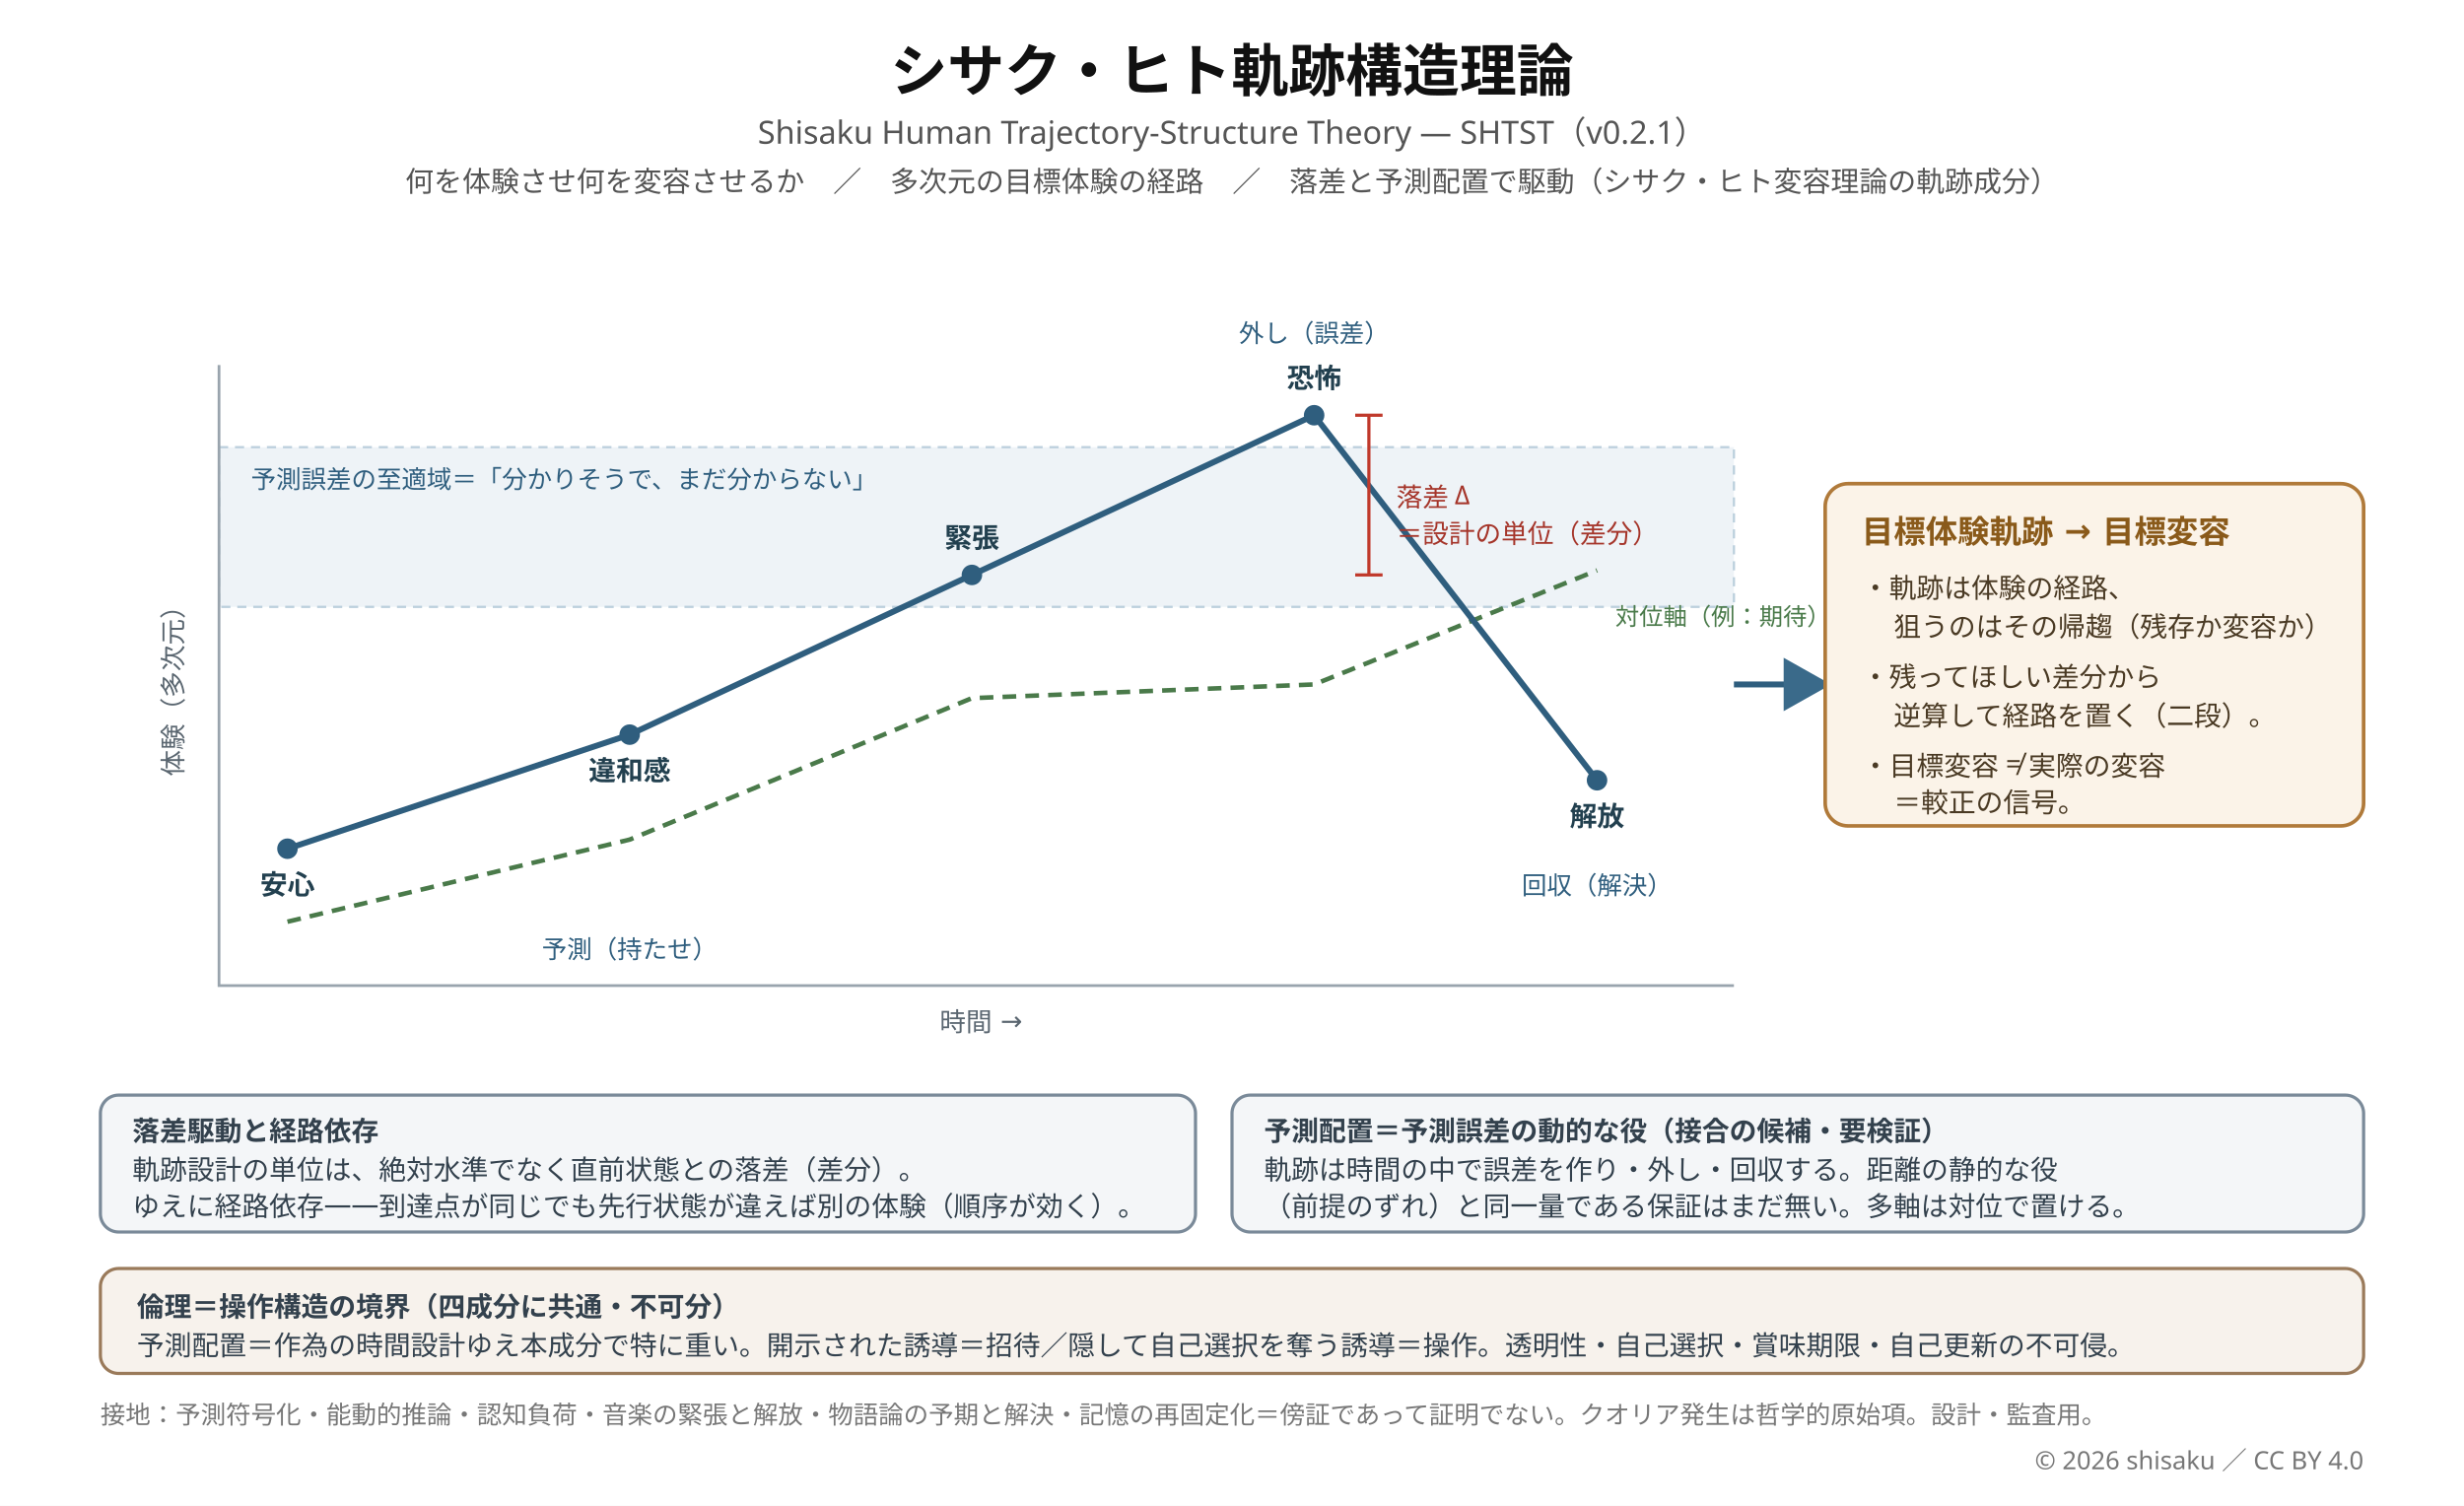
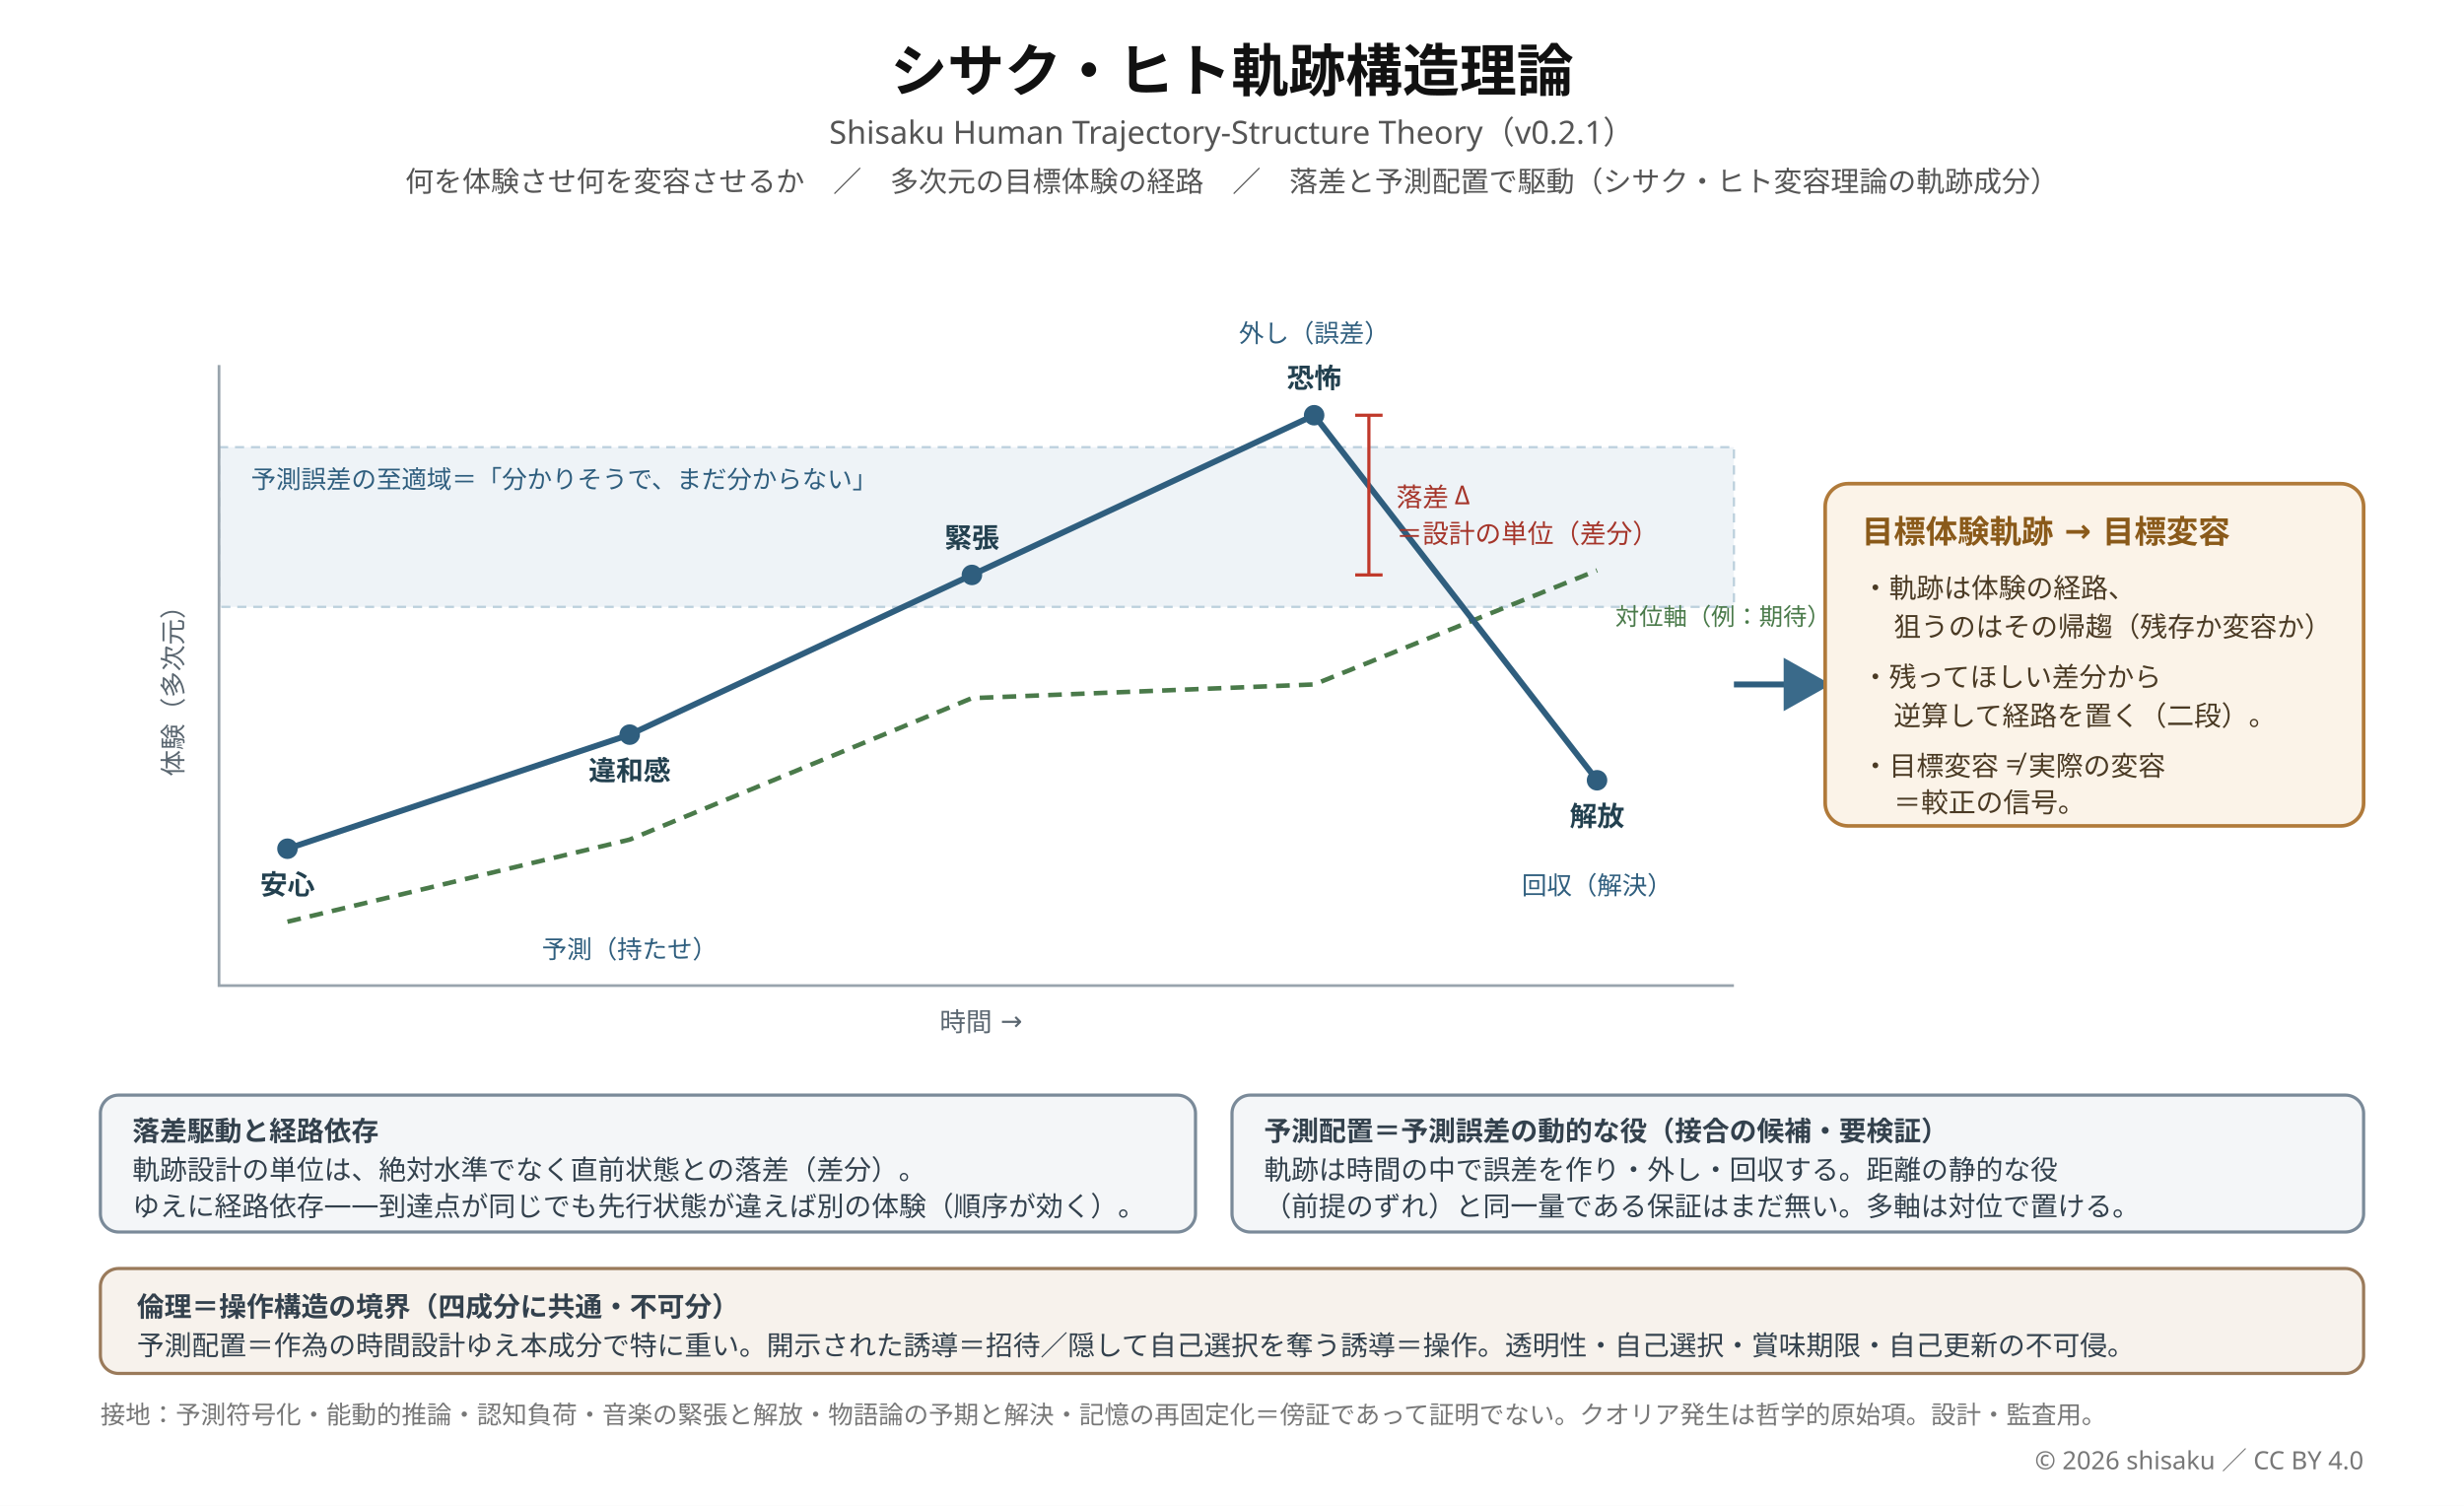
<svg xmlns="http://www.w3.org/2000/svg" viewBox="0 0 1080 660" font-family="'Hiragino Sans','Noto Sans JP','Yu Gothic',sans-serif">
  <defs>
    <marker id="arrow" markerWidth="9" markerHeight="9" refX="7" refY="4.5" orient="auto">
      <path d="M0,0 L8,4.5 L0,9 Z" fill="#444" />
    </marker>
    <marker id="arrowTraj" markerWidth="9" markerHeight="9" refX="7" refY="4.5" orient="auto">
      <path d="M0,0 L8,4.5 L0,9 Z" fill="#3a6a8a" />
    </marker>
    <marker id="arrowAmber" markerWidth="9" markerHeight="9" refX="7" refY="4.5" orient="auto">
      <path d="M0,0 L8,4.5 L0,9 Z" fill="#c98a2a" />
    </marker>
    <style>
      .bg{fill:#ffffff}
      .title{fill:#111;font-weight:700}
      .sub{fill:#555}
      .foot{fill:#777;font-size:11px}
      .footR{fill:#777;font-size:11px;text-anchor:end}
      .c-traj{stroke:#3a6a8a;fill:#e9f1f7;stroke-width:1.5}
      .c-trans{stroke:#b07a3a;fill:#fbf3e8;stroke-width:1.6}
      .c-prem{stroke:#7a8a99;fill:#f4f6f8;stroke-width:1.4}
      .c-eth{stroke:#9a7a5a;fill:#f7f2ec;stroke-width:1.4}
      .nlbl{fill:#1a2530;font-size:16px;text-anchor:middle;font-weight:700}
      .ann{fill:#33414d;font-size:12px}
      .annC{fill:#33414d;font-size:11.5px;text-anchor:middle}
      .transh{fill:#8a5a1a;font-size:14px;font-weight:700}
      .transb{fill:#4a3a24;font-size:12px}
      .amber{fill:#9a7a3a}
      .axis{stroke:#99a4ad;stroke-width:1.2;fill:none}
      .axlbl{fill:#5a6670;font-size:11.5px}
      .curveMain{stroke:#2f5e7e;stroke-width:2.6;fill:none}
      .curveCtr{stroke:#4a7a4a;stroke-width:2;fill:none;stroke-dasharray:6 4}
      .pt{fill:#2f5e7e}
      .ptlbl{fill:#22404f;font-size:12px;text-anchor:middle;font-weight:700}
      .gap{stroke:#c0392b;stroke-width:1.4;fill:none}
      .gaplbl{fill:#a5352a;font-size:11.5px}
      .band{fill:#eef3f7;stroke:#bcd0dd;stroke-width:1;stroke-dasharray:4 3}
      .pp{fill:#2f5e7e;font-size:11px;text-anchor:middle}
    </style>
  </defs>
  <rect class="bg" x="0" y="0" width="1080" height="660" />
  <text class="title" x="540" y="40" font-size="25" text-anchor="middle">シサク・ヒト軌跡構造理論</text>
-   <text class="sub" x="540" y="63" font-size="14" text-anchor="middle">Shisaku Human Trajectory-Structure Theory — SHTST（v0.2.1）</text>
+   <text class="sub" x="540" y="63" font-size="14" text-anchor="middle">Shisaku Human Trajectory-Structure Theory（v0.2.1）</text>
  <text class="sub" x="540" y="84" font-size="12.5" text-anchor="middle">何を体験させ何を変容させるか　／　多次元の目標体験の経路　／　落差と予測配置で駆動（シサク・ヒト変容理論の軌跡成分）</text>
  <rect class="band" x="96" y="196" width="664" height="70" />
  <text class="pp" x="110" y="214" text-anchor="start" style="text-anchor:start" fill="#7a8894">予測誤差の至適域＝「分かりそうで、まだ分からない」</text>
  <path class="axis" d="M96,160 L96,432 L760,432" />
  <text class="axlbl" x="430" y="452" text-anchor="middle">時間 →</text>
  <text class="axlbl" x="80" y="300" text-anchor="middle" transform="rotate(-90 80,300)">体験（多次元）</text>
  <polyline class="curveCtr" points="126,404 276,368 426,306 576,300 700,250" />
  <text class="ann" x="708" y="274" style="font-size:10.5px;fill:#4a7a4a">対位軸（例：期待）</text>
  <polyline class="curveMain" points="126,372 276,322 426,252 576,182 700,342" />
  <circle class="pt" cx="126" cy="372" r="4.5" />
  <circle class="pt" cx="276" cy="322" r="4.5" />
  <circle class="pt" cx="426" cy="252" r="4.5" />
  <circle class="pt" cx="576" cy="182" r="4.5" />
  <circle class="pt" cx="700" cy="342" r="4.5" />
  <text class="ptlbl" x="126" y="392">安心</text>
  <text class="ptlbl" x="276" y="342">違和感</text>
  <text class="ptlbl" x="426" y="240">緊張</text>
  <text class="ptlbl" x="576" y="170">恐怖</text>
  <text class="ptlbl" x="700" y="362">解放</text>
  <path class="gap" d="M600,252 L600,182" />
  <path class="gap" d="M594,252 L606,252" />
  <path class="gap" d="M594,182 L606,182" />
  <text class="gaplbl" x="612" y="222">落差 Δ</text>
  <text class="gaplbl" x="612" y="238" font-size="10.5">＝設計の単位（差分）</text>
  <text class="pp" x="276" y="420">予測（持たせ）</text>
  <text class="pp" x="576" y="150">外し（誤差）</text>
  <text class="pp" x="700" y="392">回収（解決）</text>
  <path class="curveMain" stroke-dasharray="1 0" d="M760,300 L800,300" marker-end="url(#arrowTraj)" />
  <rect class="c-trans" x="800" y="212" width="236" height="150" rx="10" />
  <text class="transh" x="816" y="238">目標体験軌跡 → 目標変容</text>
  <text class="transb" x="816" y="262">・軌跡は体験の経路、</text>
  <text class="transb" x="830" y="279">　狙うのはその帰趨（残存か変容か）</text>
  <text class="transb" x="816" y="301">・残ってほしい差分から</text>
  <text class="transb" x="830" y="318">　逆算して経路を置く（二段）。</text>
  <text class="transb" x="816" y="340" fill="#7a5a2a">・目標変容 ≠ 実際の変容</text>
  <text class="transb" x="830" y="356" fill="#7a5a2a">　＝較正の信号。</text>
  <rect class="c-prem" x="44" y="480" width="480" height="60" rx="8" />
  <text class="ann" x="58" y="500" font-weight="700" fill="#2f5e7e">落差駆動と経路依存</text>
  <text class="ann" x="58" y="517" font-size="11.5">軌跡設計の単位は、絶対水準でなく直前状態との落差（差分）。</text>
  <text class="ann" x="58" y="533" font-size="11.5">ゆえに経路依存——到達点が同じでも先行状態が違えば別の体験（順序が効く）。</text>
  <rect class="c-prem" x="540" y="480" width="496" height="60" rx="8" />
  <text class="ann" x="554" y="500" font-weight="700" fill="#2f5e7e">予測配置＝予測誤差の動的な役（接合の候補・要検証）</text>
  <text class="ann" x="554" y="517" font-size="11.5">軌跡は時間の中で誤差を作り・外し・回収する。距離の静的な役</text>
  <text class="ann" x="554" y="533" font-size="11.5">（前提のずれ）と同一量である保証はまだ無い。多軸は対位で置ける。</text>
  <rect class="c-eth" x="44" y="556" width="992" height="46" rx="8" />
  <text class="ann" x="60" y="577" font-size="12.5" font-weight="700" fill="#7a5a3a">倫理＝操作構造の境界（四成分に共通・不可分）</text>
  <text class="ann" x="60" y="594" font-size="11.5">予測配置＝作為の時間設計ゆえ本成分で特に重い。開示された誘導＝招待／隠して自己選択を奪う誘導＝操作。透明性・自己選択・賞味期限・自己更新の不可侵。</text>
  <text class="foot" x="44" y="624">接地：予測符号化・能動的推論・認知負荷・音楽の緊張と解放・物語論の予期と解決・記憶の再固定化＝傍証であって証明でない。クオリア発生は哲学的原始項。設計・監査用。</text>
  <text class="footR" x="1036" y="644">© 2026 shisaku ／ CC BY 4.0</text>
</svg>
